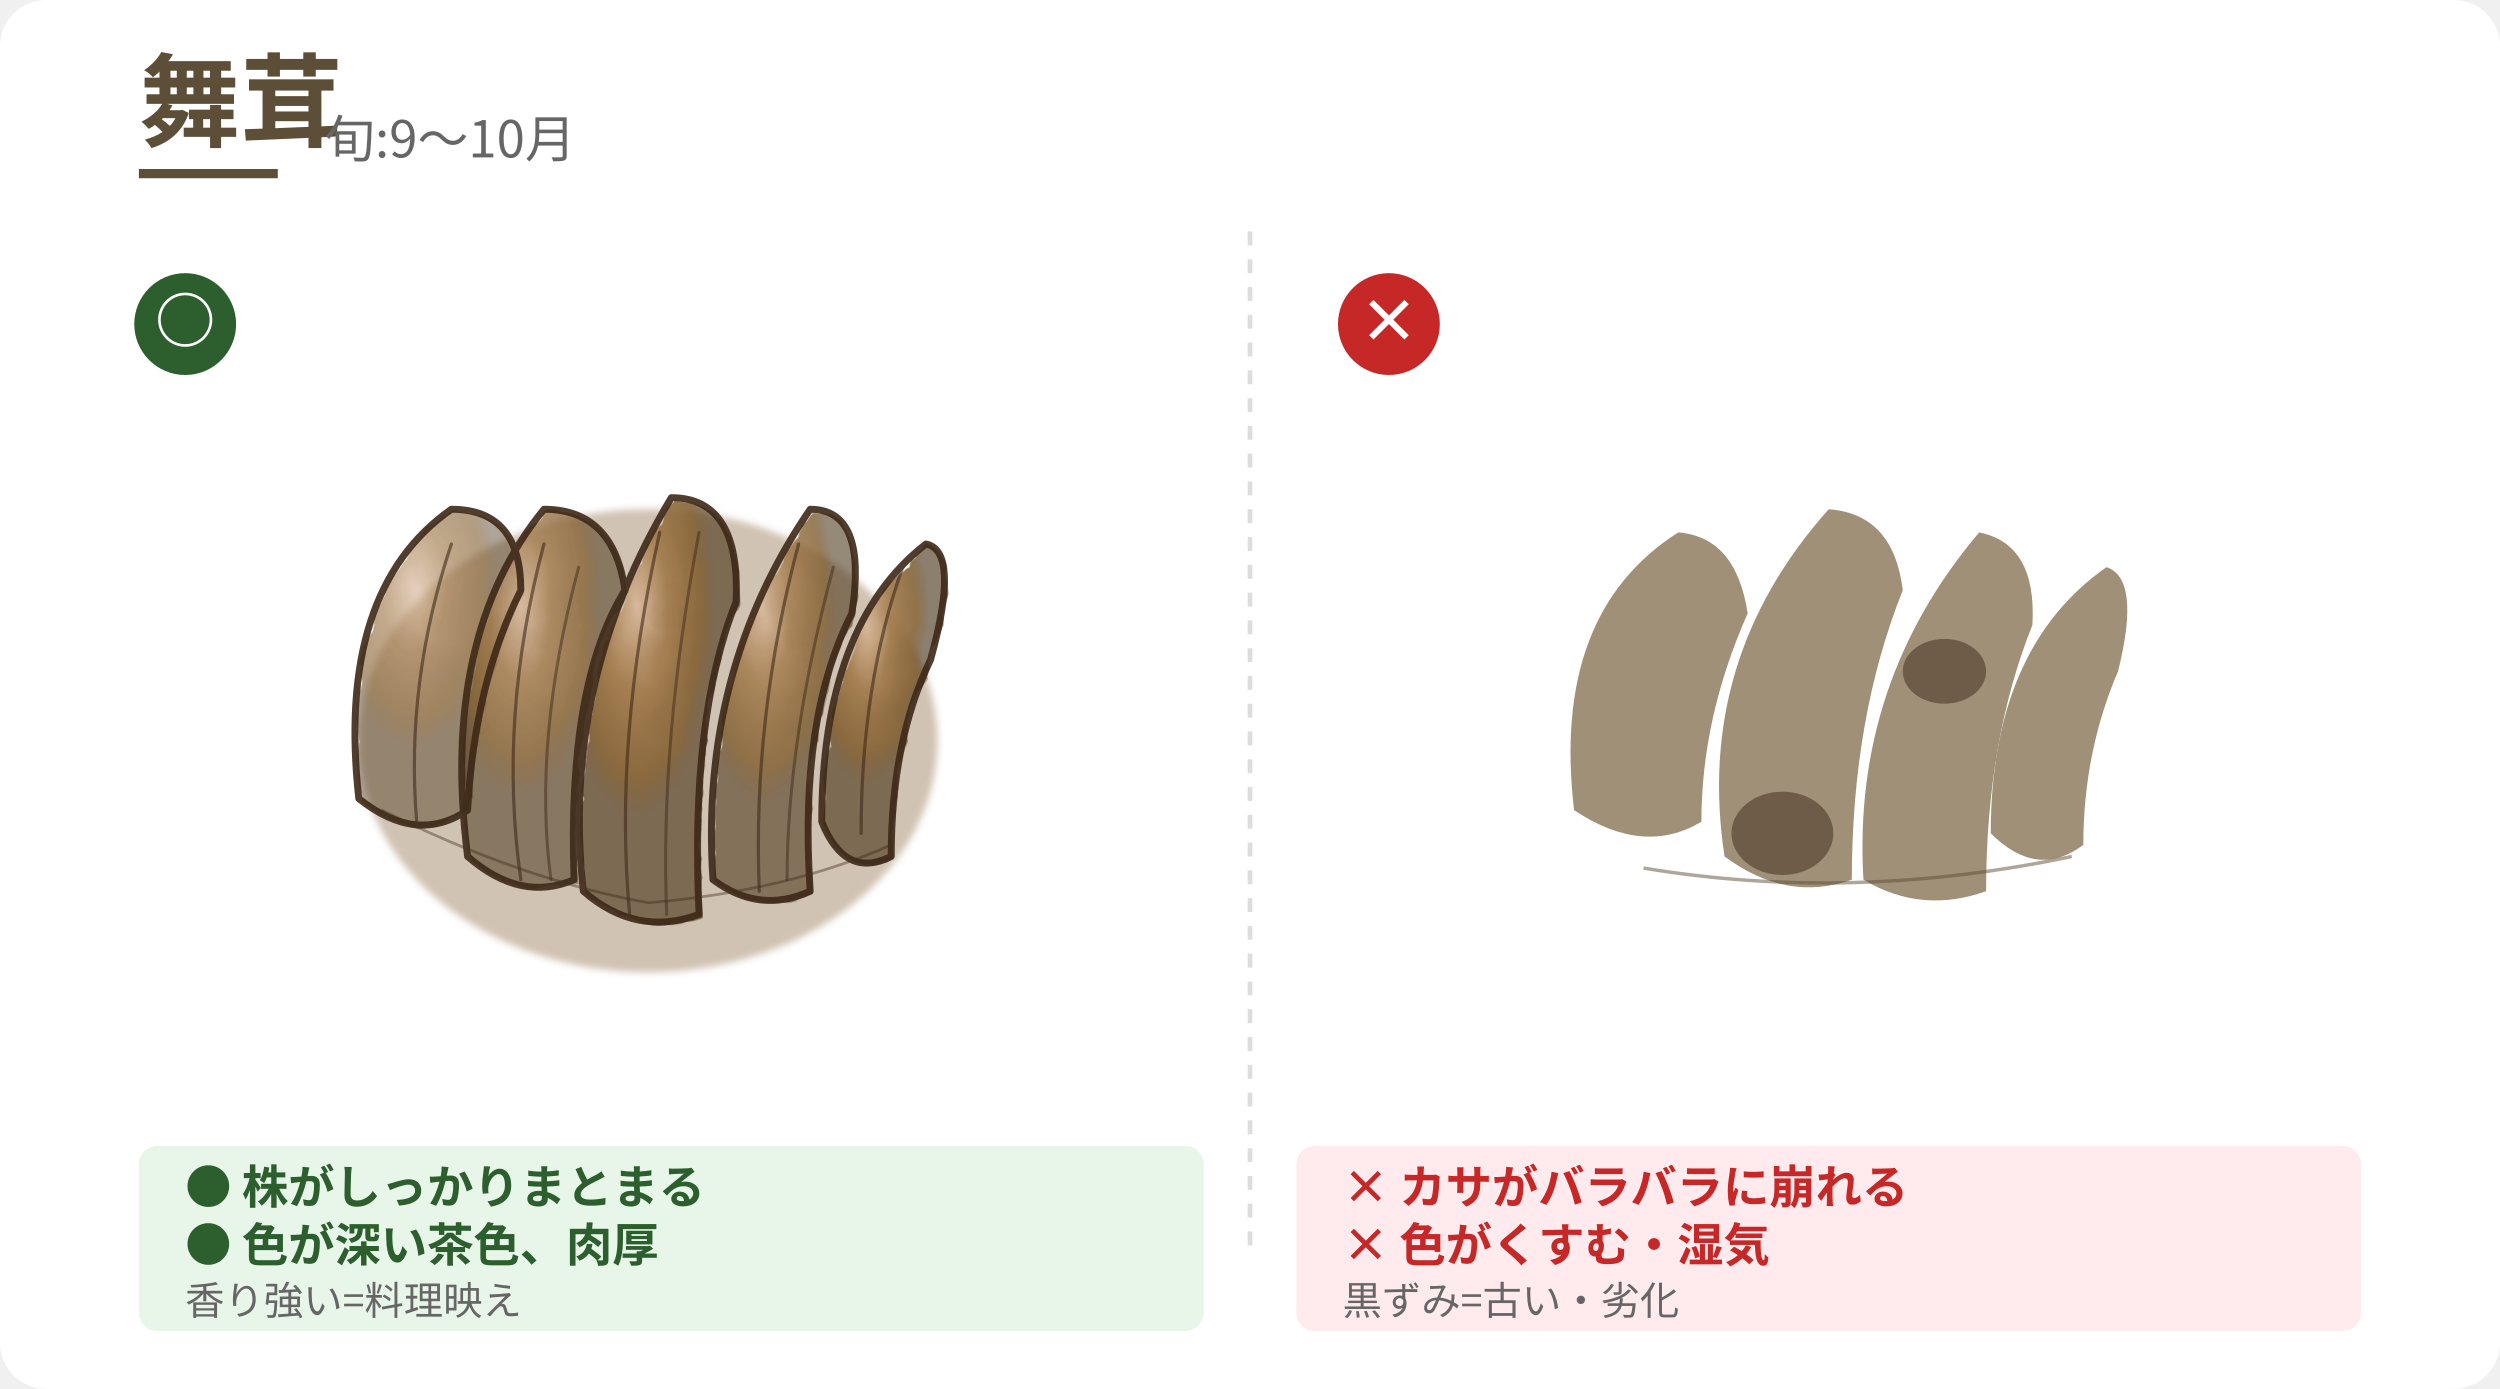
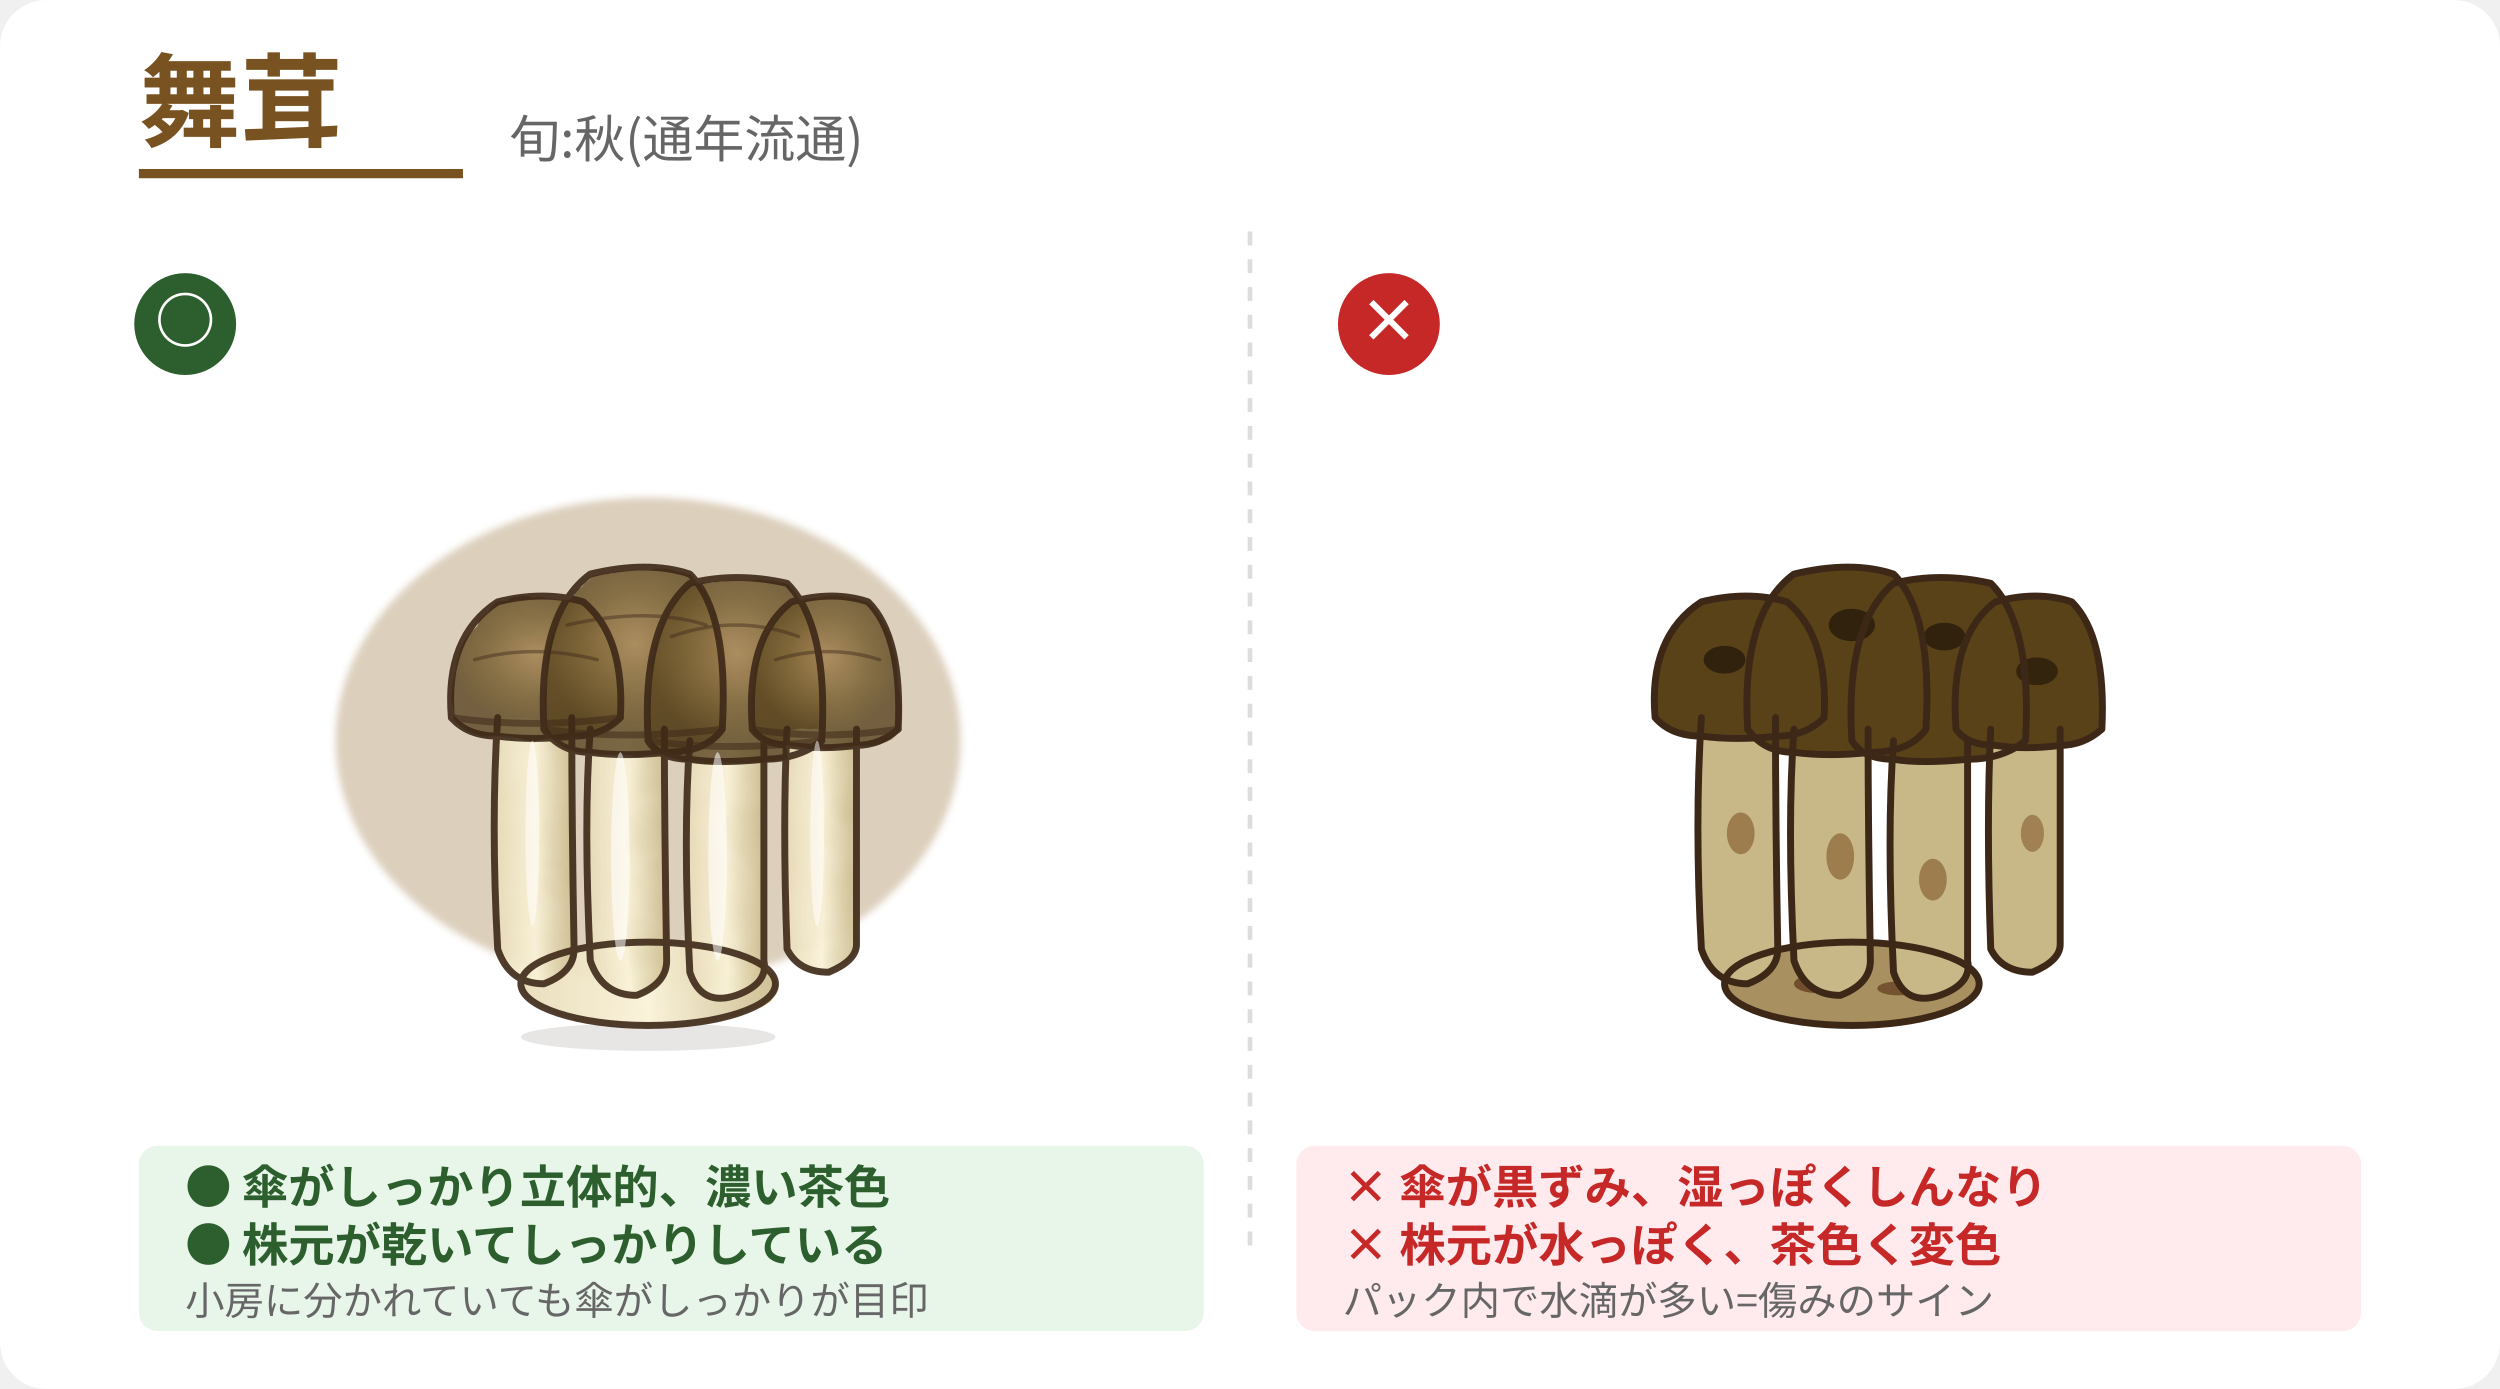
<svg xmlns="http://www.w3.org/2000/svg" viewBox="0 0 1080 600" font-family="Noto Sans CJK JP, sans-serif">
  <rect width="1080" height="600" fill="#FFFFFF" rx="20" />
-   <text x="60" y="60" font-size="44" font-weight="900" fill="#5D4E37">舞茸</text>
-   <line x1="60" y1="75" x2="120" y2="75" stroke="#5D4E37" stroke-width="4" />
-   <text x="140" y="68" font-size="22" fill="#666">旬:9〜10月</text>
+   <text x="60" y="60" font-size="44" font-weight="900" fill="#785220">舞茸</text>
+   <line x1="60" y1="75" x2="200" y2="75" stroke="#785220" stroke-width="4" />
+   <text x="220" y="68" font-size="22" fill="#666">旬:秋(通年流通)</text>
  <line x1="540" y1="100" x2="540" y2="540" stroke="#DDD" stroke-width="2" stroke-dasharray="6,6" />
  <g transform="translate(280, 320)">
    <circle cx="-200" cy="-180" r="22" fill="#2C5F2D" />
    <text x="-200" y="-172" font-size="26" font-weight="900" fill="white" text-anchor="middle">○</text>
    <defs>
-       <radialGradient id="wcBodyMaitake" cx="35%" cy="25%">
-         <stop offset="0%" stop-color="#D8B89A" stop-opacity="0.95" />
-         <stop offset="40%" stop-color="#A07848" stop-opacity="0.9" />
-         <stop offset="80%" stop-color="#7E5A2A" stop-opacity="0.85" />
-         <stop offset="100%" stop-color="#4F3A1F" stop-opacity="0.65" />
+       <radialGradient id="wcCapMaitake" cx="50%" cy="40%">
+         <stop offset="0%" stop-color="#A88858" stop-opacity="0.92" />
+         <stop offset="60%" stop-color="#7A6235" stop-opacity="0.88" />
+         <stop offset="100%" stop-color="#5A4520" stop-opacity="0.8" />
      </radialGradient>
-       <radialGradient id="wcLeafMaitake" cx="50%" cy="20%">
-         <stop offset="0%" stop-color="#9BCB7A" stop-opacity="0.9" />
-         <stop offset="60%" stop-color="#5D8F3D" stop-opacity="0.7" />
-         <stop offset="100%" stop-color="#2C5F2D" stop-opacity="0.5" />
-       </radialGradient>
+       <linearGradient id="wcStemMaitake" x1="0" y1="0" x2="1" y2="0">
+         <stop offset="0%" stop-color="#E8DCB8" stop-opacity="0.92" />
+         <stop offset="50%" stop-color="#FAF2D8" stop-opacity="0.95" />
+         <stop offset="100%" stop-color="#C8B888" stop-opacity="0.88" />
+       </linearGradient>
      <filter id="wcRoughMaitake" x="-10%" y="-10%" width="120%" height="120%">
-         <feTurbulence baseFrequency="0.04" numOctaves="3" seed="103" />
-         <feDisplacementMap in="SourceGraphic" scale="4" />
+         <feTurbulence baseFrequency="0.04" numOctaves="3" seed="25" />
+         <feDisplacementMap in="SourceGraphic" scale="3" />
      </filter>
      <filter id="wcBlurMaitake">
        <feGaussianBlur stdDeviation="1.5" />
      </filter>
    </defs>
    <g filter="url(#wcBlurMaitake)" opacity="0.4">
-       <ellipse cx="0" cy="0" rx="125" ry="100" fill="#8B6840" />
+       <ellipse cx="0" cy="0" rx="135" ry="105" fill="#A88858" />
    </g>
    <g filter="url(#wcRoughMaitake)">
-       <path d="M -125 25 Q -135 -65 -85 -100 Q -55 -100 -55 -65 Q -75 -25 -78 30 Q -100 45 -125 25 Z" fill="url(#wcBodyMaitake)" opacity="0.7" />
-       <path d="M -78 50 Q -90 -45 -45 -100 Q -15 -100 -10 -65 Q -35 -25 -32 60 Q -55 70 -78 50 Z" fill="url(#wcBodyMaitake)" opacity="0.85" />
-       <path d="M -28 65 Q -38 -25 10 -105 Q 40 -105 38 -60 Q 18 -10 22 75 Q -5 85 -28 65 Z" fill="url(#wcBodyMaitake)" />
-       <path d="M 28 60 Q 22 -30 70 -100 Q 95 -100 88 -55 Q 65 -10 70 65 Q 48 75 28 60 Z" fill="url(#wcBodyMaitake)" opacity="0.92" />
-       <path d="M 75 35 Q 75 -50 120 -85 Q 135 -82 122 -35 Q 105 0 105 50 Q 85 60 75 35 Z" fill="url(#wcBodyMaitake)" />
+       <ellipse cx="0" cy="105" rx="55" ry="18" fill="url(#wcStemMaitake)" />
+     </g>
+     <g filter="url(#wcRoughMaitake)">
+       <path d="M -65 -10                Q -68 35 -65 90                Q -60 105 -45 105                Q -32 100 -32 90                Q -33 35 -33 -10 Z" fill="url(#wcStemMaitake)" />
+     </g>
+     <g filter="url(#wcRoughMaitake)">
+       <path d="M -85 -10                Q -88 -45 -65 -60                Q -45 -65 -28 -60                Q -10 -45 -12 -10                Q -20 -2 -32 -2                Q -50 0 -65 -2                Q -78 -2 -85 -10 Z" fill="url(#wcCapMaitake)" />
+     </g>
+     <g filter="url(#wcRoughMaitake)">
+       <path d="M -25 -5                Q -28 35 -25 95                Q -20 110 -5 110                Q 8 105 8 95                Q 7 35 7 -5 Z" fill="url(#wcStemMaitake)" />
+     </g>
+     <g filter="url(#wcRoughMaitake)">
+       <path d="M -45 -5                Q -48 -55 -25 -72                Q 0 -78 18 -72                Q 35 -55 32 -5                Q 25 5 8 5                Q -10 7 -25 5                Q -38 5 -45 -5 Z" fill="url(#wcCapMaitake)" />
+     </g>
+     <g filter="url(#wcRoughMaitake)">
+       <path d="M 18 0                Q 15 40 18 100                Q 23 115 38 110                Q 52 105 50 95                Q 50 40 50 0 Z" fill="url(#wcStemMaitake)" />
+     </g>
+     <g filter="url(#wcRoughMaitake)">
+       <path d="M 0 0                Q -3 -50 18 -68                Q 38 -73 60 -68                Q 78 -50 75 0                Q 65 8 50 8                Q 30 10 18 8                Q 5 8 0 0 Z" fill="url(#wcCapMaitake)" />
+     </g>
+     <g filter="url(#wcRoughMaitake)">
+       <path d="M 60 -5                Q 58 35 60 90                Q 65 100 78 100                Q 90 95 90 88                Q 90 35 90 -5 Z" fill="url(#wcStemMaitake)" />
+     </g>
+     <g filter="url(#wcRoughMaitake)">
+       <path d="M 45 -5                Q 42 -45 62 -60                Q 80 -65 95 -60                Q 110 -45 108 -5                Q 100 2 90 2                Q 75 4 62 2                Q 50 2 45 -5 Z" fill="url(#wcCapMaitake)" />
    </g>
    <g stroke="#3D2817" stroke-width="3" fill="none" stroke-linecap="round" stroke-linejoin="round" opacity="0.9">
-       <path d="M -125 25 Q -135 -65 -85 -100 Q -55 -100 -55 -65 Q -75 -25 -78 30 Q -100 45 -125 25 Z" />
-       <path d="M -78 50 Q -90 -45 -45 -100 Q -15 -100 -10 -65 Q -35 -25 -32 60 Q -55 70 -78 50 Z" />
-       <path d="M -28 65 Q -38 -25 10 -105 Q 40 -105 38 -60 Q 18 -10 22 75 Q -5 85 -28 65 Z" />
-       <path d="M 28 60 Q 22 -30 70 -100 Q 95 -100 88 -55 Q 65 -10 70 65 Q 48 75 28 60 Z" />
-       <path d="M 75 35 Q 75 -50 120 -85 Q 135 -82 122 -35 Q 105 0 105 50 Q 85 60 75 35 Z" />
-       <path d="M -100 35 Q -105 -25 -85 -85" opacity="0.65" stroke-width="1.4" />
-       <path d="M -55 60 Q -65 -10 -45 -85" opacity="0.65" stroke-width="1.4" />
-       <path d="M -42 60 Q -50 0 -30 -75" opacity="0.55" stroke-width="1.3" />
-       <path d="M -8 75 Q -15 0 5 -90" opacity="0.65" stroke-width="1.4" />
-       <path d="M 8 75 Q 5 0 22 -90" opacity="0.55" stroke-width="1.3" />
-       <path d="M 48 65 Q 45 -10 65 -85" opacity="0.65" stroke-width="1.4" />
-       <path d="M 60 60 Q 60 0 80 -75" opacity="0.55" stroke-width="1.3" />
-       <path d="M 92 40 Q 92 -25 110 -75" opacity="0.65" stroke-width="1.4" />
-       <path d="M -115 30 Q -55 60 0 70 Q 60 65 105 45" opacity="0.45" stroke-width="1.2" />
+       <ellipse cx="0" cy="105" rx="55" ry="18" />
+       <path d="M -65 -10 Q -68 35 -65 90 Q -60 105 -45 105 Q -32 100 -32 90 Q -33 35 -33 -10" />
+       <path d="M -85 -10 Q -88 -45 -65 -60 Q -45 -65 -28 -60 Q -10 -45 -12 -10 Q -20 -2 -32 -2 Q -50 0 -65 -2 Q -78 -2 -85 -10 Z" />
+       <path d="M -85 -10 Q -50 -5 -12 -10" opacity="0.6" />
+       <path d="M -25 -5 Q -28 35 -25 95 Q -20 110 -5 110 Q 8 105 8 95 Q 7 35 7 -5" />
+       <path d="M -45 -5 Q -48 -55 -25 -72 Q 0 -78 18 -72 Q 35 -55 32 -5 Q 25 5 8 5 Q -10 7 -25 5 Q -38 5 -45 -5 Z" />
+       <path d="M -45 -5 Q -10 0 32 -5" opacity="0.6" />
+       <path d="M 18 0 Q 15 40 18 100 Q 23 115 38 110 Q 52 105 50 95 Q 50 40 50 0" />
+       <path d="M 0 0 Q -3 -50 18 -68 Q 38 -73 60 -68 Q 78 -50 75 0 Q 65 8 50 8 Q 30 10 18 8 Q 5 8 0 0 Z" />
+       <path d="M 0 0 Q 35 5 75 0" opacity="0.6" />
+       <path d="M 60 -5 Q 58 35 60 90 Q 65 100 78 100 Q 90 95 90 88 Q 90 35 90 -5" />
+       <path d="M 45 -5 Q 42 -45 62 -60 Q 80 -65 95 -60 Q 110 -45 108 -5 Q 100 2 90 2 Q 75 4 62 2 Q 50 2 45 -5 Z" />
+       <path d="M 45 -5 Q 75 0 108 -5" opacity="0.6" />
+       <path d="M -75 -35 Q -50 -42 -22 -35" opacity="0.5" stroke-width="1.5" />
+       <path d="M -35 -50 Q 0 -58 25 -50" opacity="0.5" stroke-width="1.5" />
+       <path d="M 10 -45 Q 38 -55 65 -45" opacity="0.5" stroke-width="1.5" />
+       <path d="M 55 -35 Q 78 -42 100 -35" opacity="0.5" stroke-width="1.5" />
    </g>
+     <ellipse cx="-50" cy="40" rx="3" ry="40" fill="#FFFFFF" opacity="0.5" />
+     <ellipse cx="-12" cy="50" rx="4" ry="45" fill="#FFFFFF" opacity="0.55" />
+     <ellipse cx="30" cy="50" rx="4" ry="45" fill="#FFFFFF" opacity="0.55" />
+     <ellipse cx="73" cy="40" rx="3" ry="40" fill="#FFFFFF" opacity="0.5" />
+     <ellipse cx="0" cy="128" rx="55" ry="6" fill="#3D2817" opacity="0.12" />
  </g>
  <g transform="translate(800, 320)">
    <circle cx="-200" cy="-180" r="22" fill="#C62828" />
    <text x="-200" y="-172" font-size="26" font-weight="900" fill="white" text-anchor="middle">×</text>
-     <path d="M -120 30 Q -130 -55 -75 -90 Q -50 -88 -45 -55 Q -65 -10 -65 35 Q -90 50 -120 30 Z" fill="#A09078" />
-     <path d="M -55 50 Q -68 -35 -10 -100 Q 18 -98 22 -65 Q 0 -10 0 60 Q -28 70 -55 50 Z" fill="#A09078" />
-     <path d="M 5 60 Q 0 -25 55 -90 Q 80 -85 78 -50 Q 58 0 58 65 Q 30 75 5 60 Z" fill="#A09078" />
-     <path d="M 60 40 Q 60 -40 110 -75 Q 125 -70 115 -30 Q 100 5 100 45 Q 80 60 60 40 Z" fill="#A09078" />
-     <ellipse cx="-30" cy="40" rx="22" ry="18" fill="#3D2817" opacity="0.5" />
-     <ellipse cx="40" cy="-30" rx="18" ry="14" fill="#3D2817" opacity="0.5" />
-     <path d="M -90 55 Q 0 70 95 50" stroke="#5D4E37" stroke-width="1.5" fill="none" opacity="0.5" />
+     <ellipse cx="0" cy="105" rx="55" ry="18" fill="#A89060" />
+     <ellipse cx="-15" cy="105" rx="10" ry="4" fill="#5A3215" opacity="0.7" />
+     <ellipse cx="20" cy="107" rx="9" ry="3" fill="#5A3215" opacity="0.65" />
+     <path d="M -65 -10 Q -68 35 -65 90 Q -60 105 -45 105 Q -32 100 -32 90 Q -33 35 -33 -10 Z" fill="#C8B888" />
+     <path d="M -85 -10 Q -88 -45 -65 -60 Q -45 -65 -28 -60 Q -10 -45 -12 -10 Q -20 -2 -32 -2 Q -50 0 -65 -2 Q -78 -2 -85 -10 Z" fill="#5A4218" />
+     <path d="M -25 -5 Q -28 35 -25 95 Q -20 110 -5 110 Q 8 105 8 95 Q 7 35 7 -5 Z" fill="#C8B888" />
+     <path d="M -45 -5 Q -48 -55 -25 -72 Q 0 -78 18 -72 Q 35 -55 32 -5 Q 25 5 8 5 Q -10 7 -25 5 Q -38 5 -45 -5 Z" fill="#5A4218" />
+     <path d="M 18 0 Q 15 40 18 100 Q 23 115 38 110 Q 52 105 50 95 Q 50 40 50 0 Z" fill="#C8B888" />
+     <path d="M 0 0 Q -3 -50 18 -68 Q 38 -73 60 -68 Q 78 -50 75 0 Q 65 8 50 8 Q 30 10 18 8 Q 5 8 0 0 Z" fill="#5A4218" />
+     <path d="M 60 -5 Q 58 35 60 90 Q 65 100 78 100 Q 90 95 90 88 Q 90 35 90 -5 Z" fill="#C8B888" />
+     <path d="M 45 -5 Q 42 -45 62 -60 Q 80 -65 95 -60 Q 110 -45 108 -5 Q 100 2 90 2 Q 75 4 62 2 Q 50 2 45 -5 Z" fill="#5A4218" />
+     <ellipse cx="-55" cy="-35" rx="9" ry="6" fill="#1F1408" opacity="0.7" />
+     <ellipse cx="0" cy="-50" rx="10" ry="7" fill="#1F1408" opacity="0.7" />
+     <ellipse cx="40" cy="-45" rx="9" ry="6" fill="#1F1408" opacity="0.7" />
+     <ellipse cx="80" cy="-30" rx="9" ry="6" fill="#1F1408" opacity="0.65" />
+     <ellipse cx="-48" cy="40" rx="6" ry="9" fill="#7A4A1F" opacity="0.55" />
+     <ellipse cx="-5" cy="50" rx="6" ry="10" fill="#7A4A1F" opacity="0.55" />
+     <ellipse cx="35" cy="60" rx="6" ry="9" fill="#7A4A1F" opacity="0.55" />
+     <ellipse cx="78" cy="40" rx="5" ry="8" fill="#7A4A1F" opacity="0.5" />
+     <g stroke="#3D2817" stroke-width="3" fill="none" stroke-linecap="round" stroke-linejoin="round">
+       <ellipse cx="0" cy="105" rx="55" ry="18" />
+       <path d="M -65 -10 Q -68 35 -65 90 Q -60 105 -45 105 Q -32 100 -32 90 Q -33 35 -33 -10" />
+       <path d="M -85 -10 Q -88 -45 -65 -60 Q -45 -65 -28 -60 Q -10 -45 -12 -10 Q -20 -2 -32 -2 Q -50 0 -65 -2 Q -78 -2 -85 -10 Z" />
+       <path d="M -25 -5 Q -28 35 -25 95 Q -20 110 -5 110 Q 8 105 8 95 Q 7 35 7 -5" />
+       <path d="M -45 -5 Q -48 -55 -25 -72 Q 0 -78 18 -72 Q 35 -55 32 -5 Q 25 5 8 5 Q -10 7 -25 5 Q -38 5 -45 -5 Z" />
+       <path d="M 18 0 Q 15 40 18 100 Q 23 115 38 110 Q 52 105 50 95 Q 50 40 50 0" />
+       <path d="M 0 0 Q -3 -50 18 -68 Q 38 -73 60 -68 Q 78 -50 75 0 Q 65 8 50 8 Q 30 10 18 8 Q 5 8 0 0 Z" />
+       <path d="M 60 -5 Q 58 35 60 90 Q 65 100 78 100 Q 90 95 90 88 Q 90 35 90 -5" />
+       <path d="M 45 -5 Q 42 -45 62 -60 Q 80 -65 95 -60 Q 110 -45 108 -5 Q 100 2 90 2 Q 75 4 62 2 Q 50 2 45 -5 Z" />
+     </g>
  </g>
  <g font-size="20" fill="#333">
    <rect x="60" y="495" width="460" height="80" rx="8" fill="#E8F5E9" />
-     <text x="80" y="520" font-weight="bold" fill="#2C5F2D">● 株がしっかりまとまる</text>
-     <text x="80" y="545" font-weight="bold" fill="#2C5F2D">● 色が深い茶色、肉厚</text>
-     <text x="80" y="568" fill="#666" font-size="17">香り強い=料理映え</text>
+     <text x="80" y="520" font-weight="bold" fill="#2C5F2D">● 傘がしっかり立体的、濃い茶色</text>
+     <text x="80" y="545" font-weight="bold" fill="#2C5F2D">● 株元が乾いてしっかりしている</text>
+     <text x="80" y="568" fill="#666" font-size="17">小房に分かれていても傘がしっかりが目印</text>
    <rect x="560" y="495" width="460" height="80" rx="8" fill="#FFEBEE" />
-     <text x="580" y="520" font-weight="bold" fill="#C62828">× カサがバラバラに崩れる</text>
-     <text x="580" y="545" font-weight="bold" fill="#C62828">× 色がくすむ・湿気</text>
-     <text x="580" y="568" fill="#666" font-size="17">黒ずみ=古い・劣化</text>
+     <text x="580" y="520" font-weight="bold" fill="#C62828">× 傘が黒ずみ、湿っぽくしんなり</text>
+     <text x="580" y="545" font-weight="bold" fill="#C62828">× 株元が水っぽく、茶色く変色</text>
+     <text x="580" y="568" fill="#666" font-size="17">パック内で水滴が多い=傷みのサイン</text>
  </g>
</svg>
